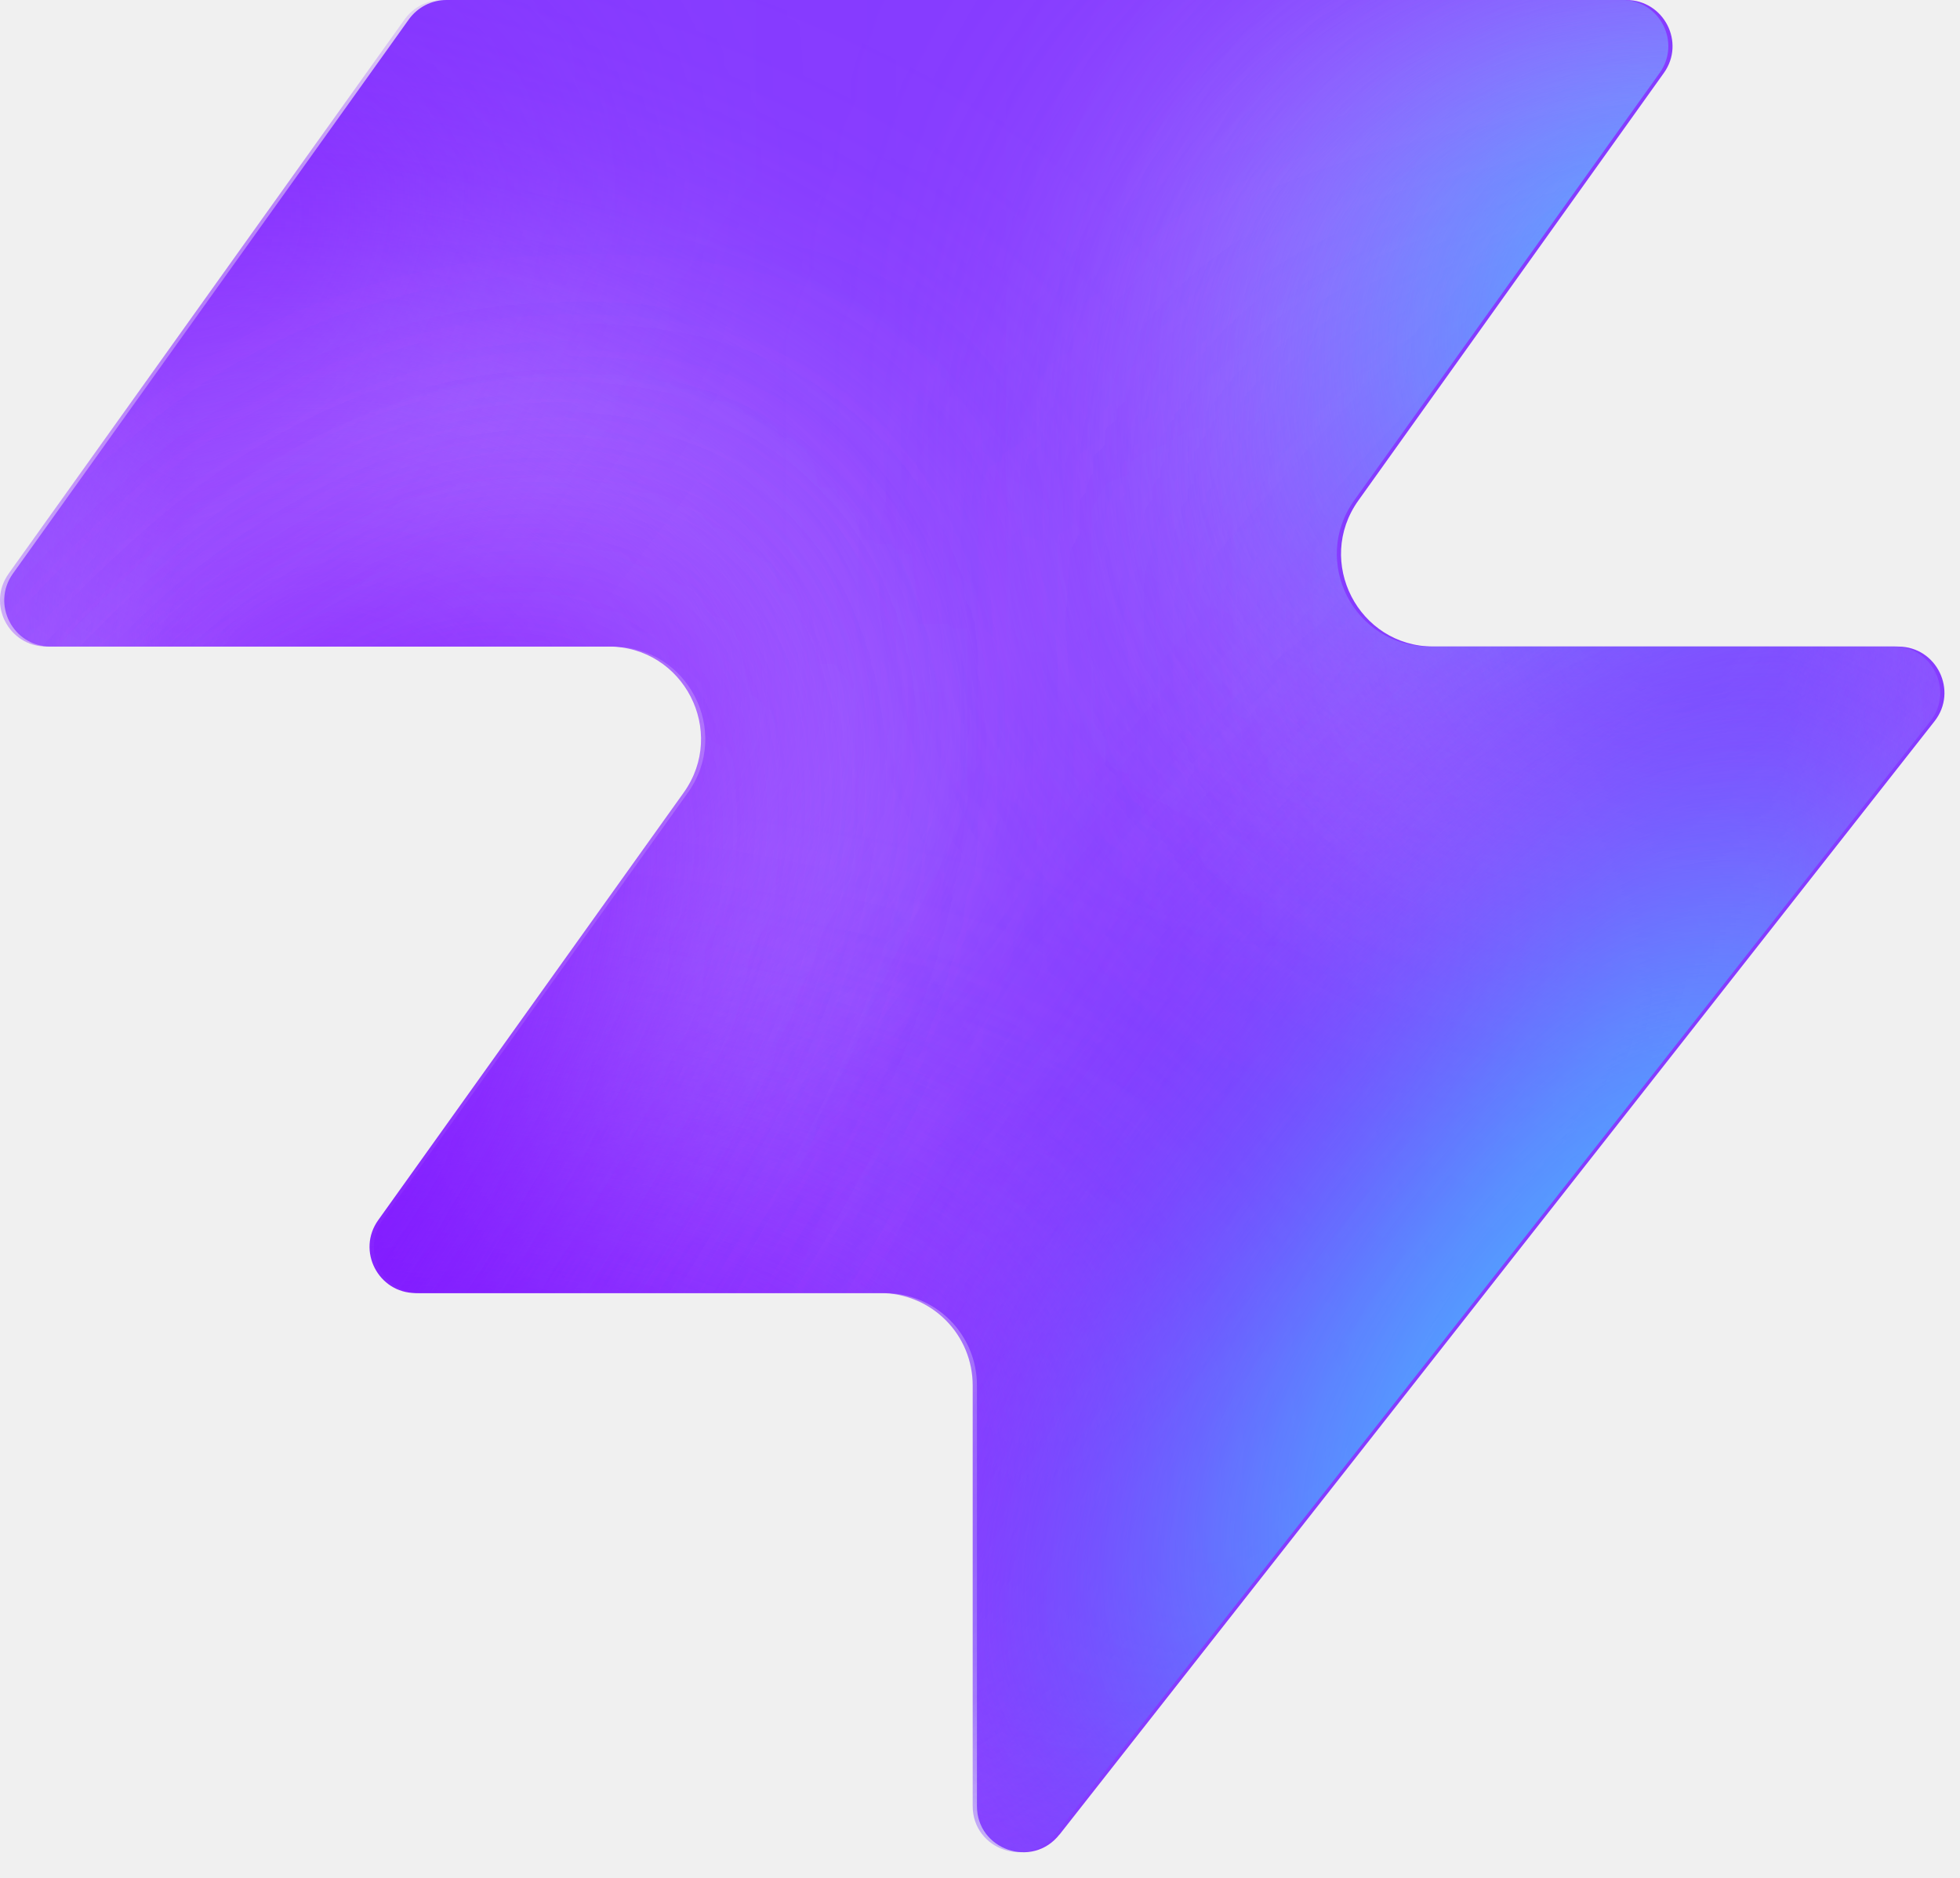
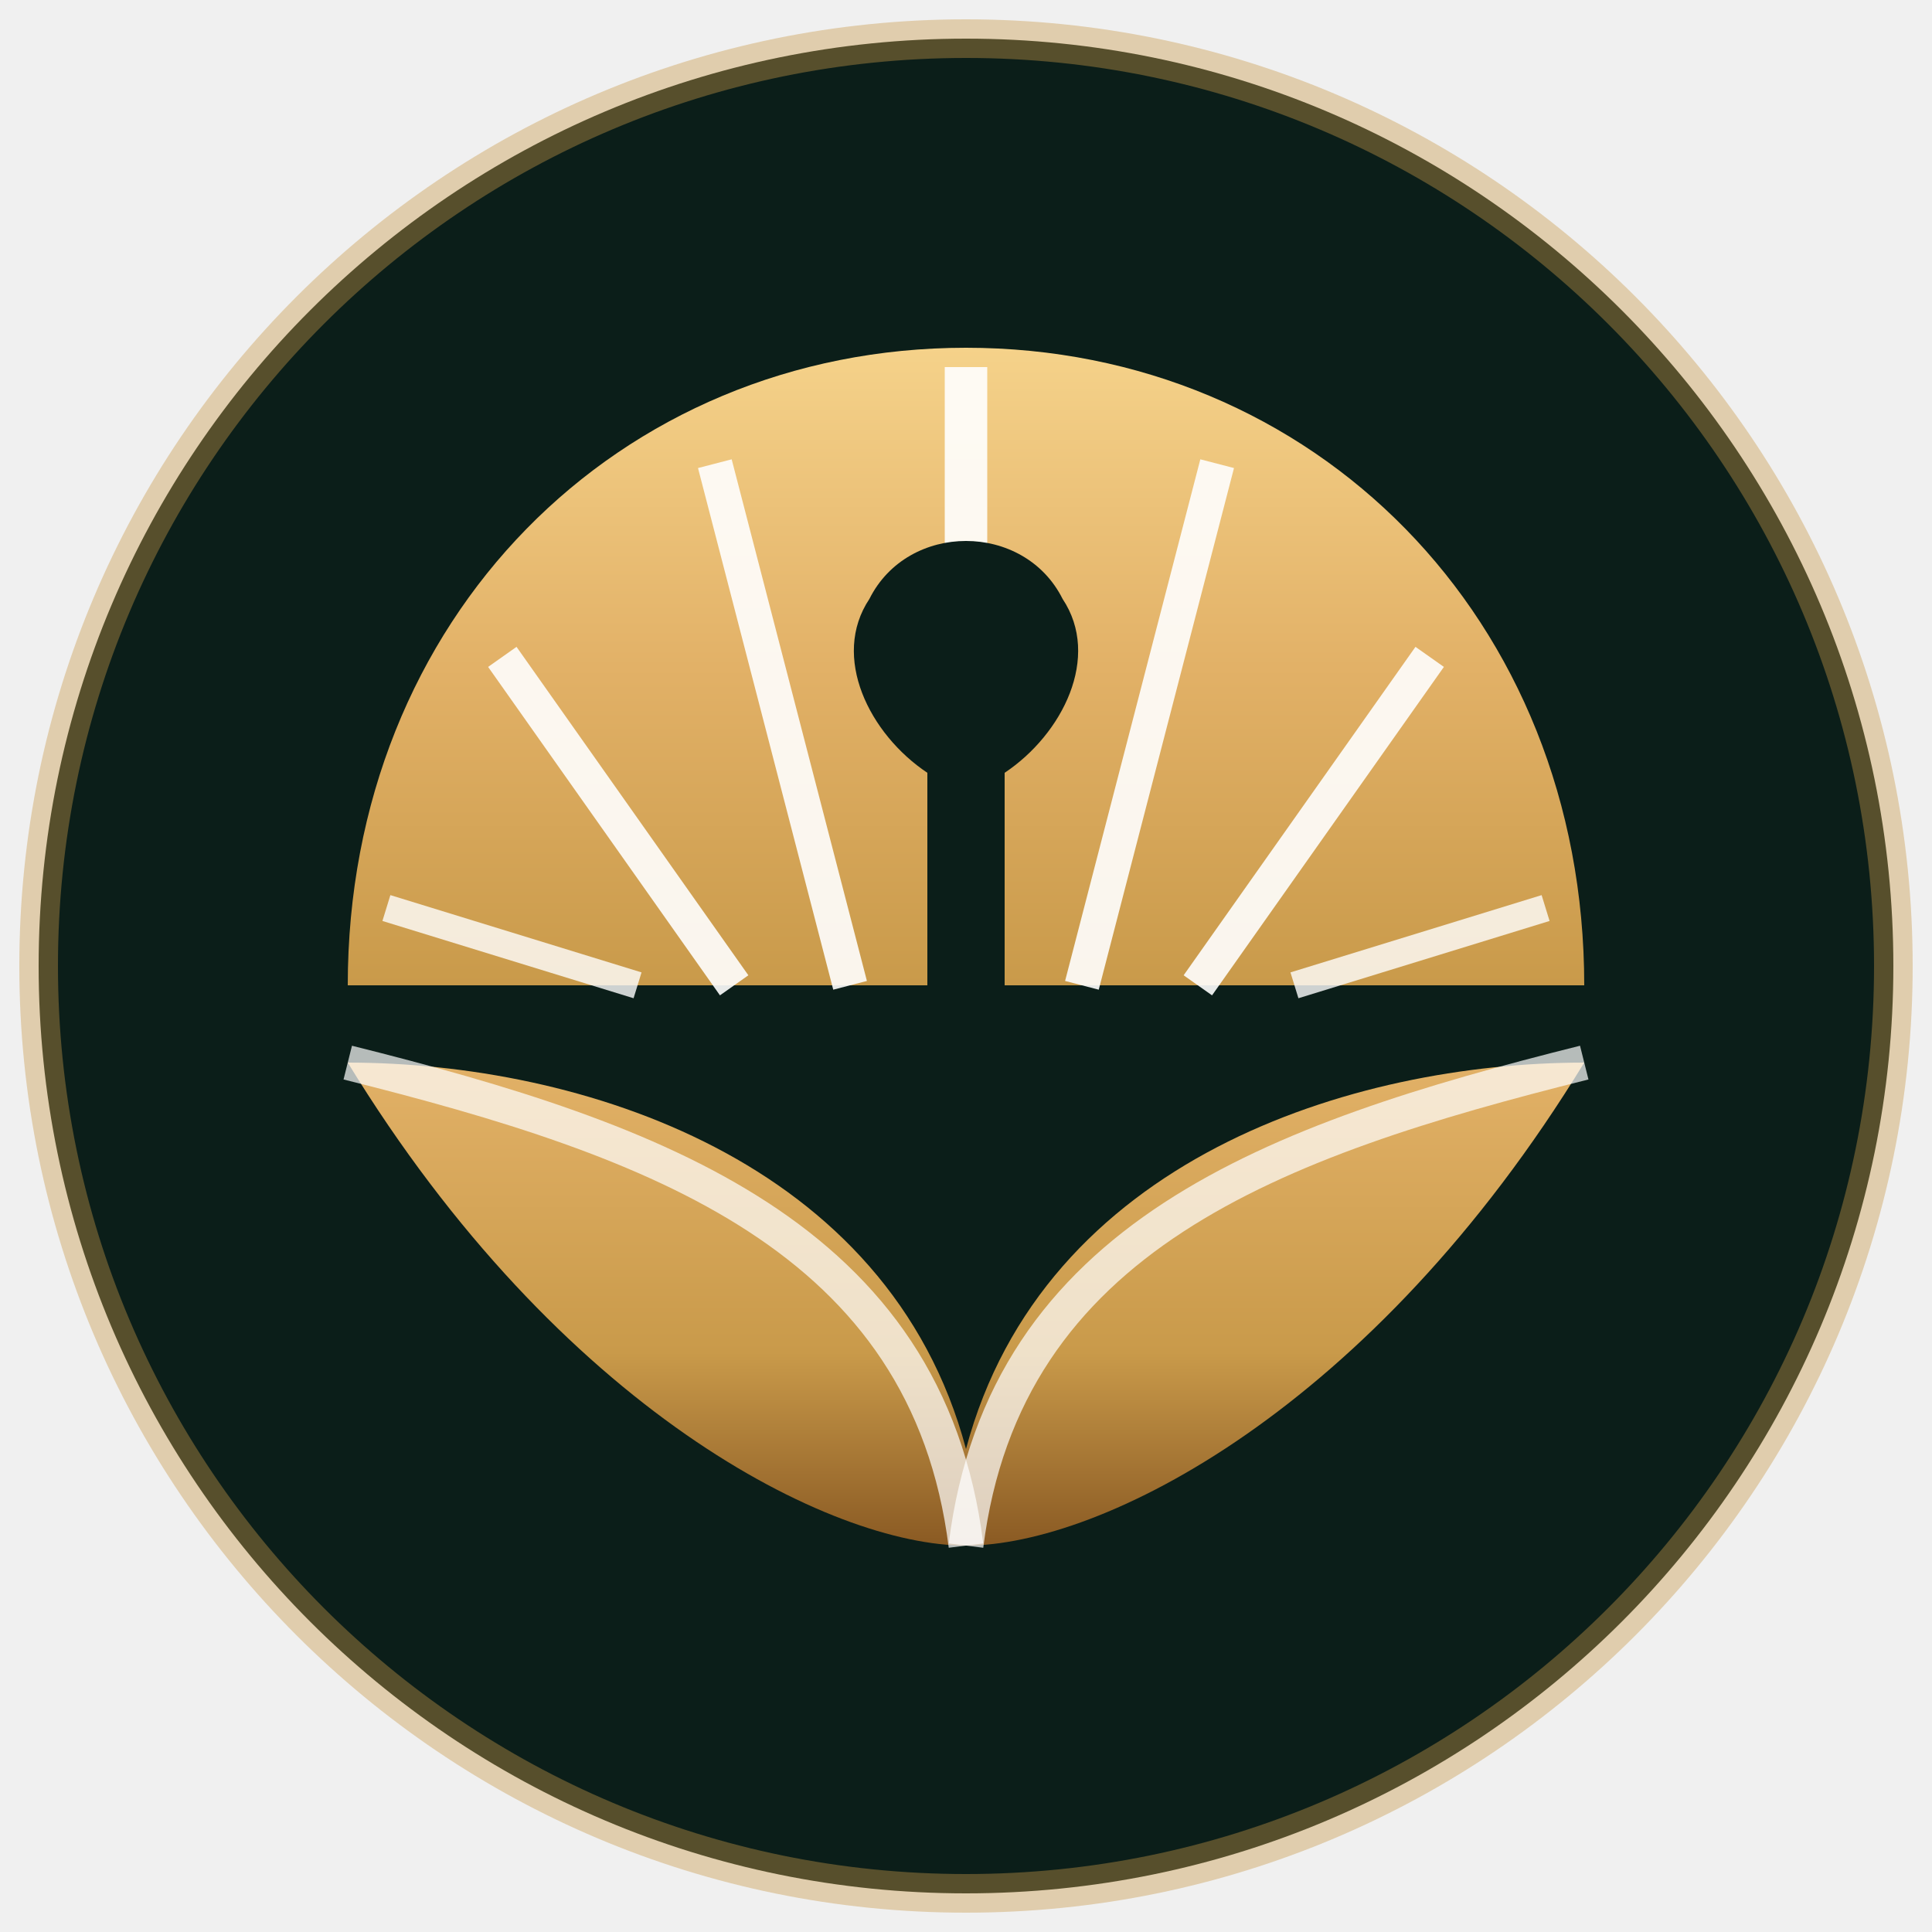
- <svg xmlns="http://www.w3.org/2000/svg" width="48" height="46" fill="none" viewBox="0 0 48 46">
-   <path fill="#863bff" d="M25.946 44.938c-.664.845-2.021.375-2.021-.698V33.937a2.26 2.26 0 0 0-2.262-2.262H10.287c-.92 0-1.456-1.04-.92-1.788l7.48-10.471c1.07-1.497 0-3.578-1.842-3.578H1.237c-.92 0-1.456-1.04-.92-1.788L10.013.474c.214-.297.556-.474.92-.474h28.894c.92 0 1.456 1.04.92 1.788l-7.48 10.471c-1.07 1.498 0 3.579 1.842 3.579h11.377c.943 0 1.473 1.088.89 1.83L25.947 44.94z" style="fill:#863bff;fill:color(display-p3 .525 .23 1);fill-opacity:1" />
-   <mask id="a" width="48" height="46" x="0" y="0" maskUnits="userSpaceOnUse" style="mask-type:alpha">
-     <path fill="#000" d="M25.842 44.938c-.664.844-2.021.375-2.021-.698V33.937a2.26 2.26 0 0 0-2.262-2.262H10.183c-.92 0-1.456-1.04-.92-1.788l7.48-10.471c1.07-1.498 0-3.579-1.842-3.579H1.133c-.92 0-1.456-1.04-.92-1.787L9.91.473c.214-.297.556-.474.92-.474h28.894c.92 0 1.456 1.04.92 1.788l-7.48 10.471c-1.07 1.498 0 3.578 1.842 3.578h11.377c.943 0 1.473 1.088.89 1.832L25.843 44.94z" style="fill:#000;fill-opacity:1" />
-   </mask>
-   <g mask="url(#a)">
-     <g filter="url(#b)">
-       <ellipse cx="5.508" cy="14.704" fill="#ede6ff" rx="5.508" ry="14.704" style="fill:#ede6ff;fill:color(display-p3 .927 .903 1);fill-opacity:1" transform="matrix(.00324 1 1 -.00324 -4.47 31.516)" />
-     </g>
-     <g filter="url(#c)">
-       <ellipse cx="10.399" cy="29.851" fill="#ede6ff" rx="10.399" ry="29.851" style="fill:#ede6ff;fill:color(display-p3 .927 .903 1);fill-opacity:1" transform="matrix(.00324 1 1 -.00324 -39.328 7.883)" />
-     </g>
-     <g filter="url(#d)">
-       <ellipse cx="5.508" cy="30.487" fill="#7e14ff" rx="5.508" ry="30.487" style="fill:#7e14ff;fill:color(display-p3 .492 .077 1);fill-opacity:1" transform="rotate(89.814 -25.913 -14.639)scale(1 -1)" />
-     </g>
-     <g filter="url(#e)">
-       <ellipse cx="5.508" cy="30.599" fill="#7e14ff" rx="5.508" ry="30.599" style="fill:#7e14ff;fill:color(display-p3 .492 .077 1);fill-opacity:1" transform="rotate(89.814 -32.644 -3.334)scale(1 -1)" />
-     </g>
-     <g filter="url(#f)">
-       <ellipse cx="5.508" cy="30.599" fill="#7e14ff" rx="5.508" ry="30.599" style="fill:#7e14ff;fill:color(display-p3 .492 .077 1);fill-opacity:1" transform="matrix(.00324 1 1 -.00324 -34.34 30.47)" />
-     </g>
-     <g filter="url(#g)">
-       <ellipse cx="14.072" cy="22.078" fill="#ede6ff" rx="14.072" ry="22.078" style="fill:#ede6ff;fill:color(display-p3 .927 .903 1);fill-opacity:1" transform="rotate(93.35 24.506 48.493)scale(-1 1)" />
-     </g>
-     <g filter="url(#h)">
-       <ellipse cx="3.47" cy="21.501" fill="#7e14ff" rx="3.47" ry="21.501" style="fill:#7e14ff;fill:color(display-p3 .492 .077 1);fill-opacity:1" transform="rotate(89.009 28.708 47.59)scale(-1 1)" />
-     </g>
-     <g filter="url(#i)">
-       <ellipse cx="3.47" cy="21.501" fill="#7e14ff" rx="3.47" ry="21.501" style="fill:#7e14ff;fill:color(display-p3 .492 .077 1);fill-opacity:1" transform="rotate(89.009 28.708 47.59)scale(-1 1)" />
-     </g>
-     <g filter="url(#j)">
-       <ellipse cx=".387" cy="8.972" fill="#7e14ff" rx="4.407" ry="29.108" style="fill:#7e14ff;fill:color(display-p3 .492 .077 1);fill-opacity:1" transform="rotate(39.51 .387 8.972)" />
-     </g>
-     <g filter="url(#k)">
-       <ellipse cx="47.523" cy="-6.092" fill="#7e14ff" rx="4.407" ry="29.108" style="fill:#7e14ff;fill:color(display-p3 .492 .077 1);fill-opacity:1" transform="rotate(37.892 47.523 -6.092)" />
-     </g>
-     <g filter="url(#l)">
-       <ellipse cx="41.412" cy="6.333" fill="#47bfff" rx="5.971" ry="9.665" style="fill:#47bfff;fill:color(display-p3 .28 .748 1);fill-opacity:1" transform="rotate(37.892 41.412 6.333)" />
-     </g>
-     <g filter="url(#m)">
-       <ellipse cx="-1.879" cy="38.332" fill="#7e14ff" rx="4.407" ry="29.108" style="fill:#7e14ff;fill:color(display-p3 .492 .077 1);fill-opacity:1" transform="rotate(37.892 -1.88 38.332)" />
-     </g>
-     <g filter="url(#n)">
-       <ellipse cx="-1.879" cy="38.332" fill="#7e14ff" rx="4.407" ry="29.108" style="fill:#7e14ff;fill:color(display-p3 .492 .077 1);fill-opacity:1" transform="rotate(37.892 -1.88 38.332)" />
-     </g>
-     <g filter="url(#o)">
-       <ellipse cx="35.651" cy="29.907" fill="#7e14ff" rx="4.407" ry="29.108" style="fill:#7e14ff;fill:color(display-p3 .492 .077 1);fill-opacity:1" transform="rotate(37.892 35.651 29.907)" />
-     </g>
-     <g filter="url(#p)">
-       <ellipse cx="38.418" cy="32.4" fill="#47bfff" rx="5.971" ry="15.297" style="fill:#47bfff;fill:color(display-p3 .28 .748 1);fill-opacity:1" transform="rotate(37.892 38.418 32.4)" />
-     </g>
-   </g>
+ <svg xmlns="http://www.w3.org/2000/svg" viewBox="0 0 100 100" fill="none">
+   <circle cx="50" cy="50" r="48" fill="#0B1E19" stroke="#C99A4A" stroke-width="2" stroke-opacity="0.4" />
+   <path d="M50 18 C32 18 18 32 18 51 L82 51 C82 32 68 18 50 18 Z" fill="url(#goldSunGradFav)" />
+   <path d="M50 19 L50 51" stroke="#FFFFFF" stroke-width="2.2" stroke-opacity="0.9" />
+   <path d="M37 24 L44 51" stroke="#FFFFFF" stroke-width="1.8" stroke-opacity="0.9" />
+   <path d="M63 24 L56 51" stroke="#FFFFFF" stroke-width="1.8" stroke-opacity="0.9" />
+   <path d="M26 34 L38 51" stroke="#FFFFFF" stroke-width="1.8" stroke-opacity="0.9" />
+   <path d="M74 34 L62 51" stroke="#FFFFFF" stroke-width="1.8" stroke-opacity="0.9" />
+   <path d="M20 47 L33 51" stroke="#FFFFFF" stroke-width="1.4" stroke-opacity="0.8" />
+   <path d="M80 47 L67 51" stroke="#FFFFFF" stroke-width="1.4" stroke-opacity="0.8" />
+   <path d="M48 51 L48 40 C45 38 43 34 45 31 C47 27 53 27 55 31 C57 34 55 38 52 40 L52 51 Z" fill="#0B1E19" />
+   <path d="M18 55 C30 55 46 60 50 75 C54 60 70 55 82 55 C71 73 57 80 50 80 C43 80 29 73 18 55 Z" fill="url(#goldBaseGradFav)" />
+   <path d="M18 55 C34 59 48 64 50 80" stroke="#FFFFFF" stroke-width="1.8" stroke-opacity="0.7" />
+   <path d="M82 55 C66 59 52 64 50 80" stroke="#FFFFFF" stroke-width="1.8" stroke-opacity="0.7" />
  <defs>
-     <filter id="b" width="60.045" height="41.654" x="-19.77" y="16.149" color-interpolation-filters="sRGB" filterUnits="userSpaceOnUse">
-       <feFlood flood-opacity="0" result="BackgroundImageFix" />
-       <feBlend in="SourceGraphic" in2="BackgroundImageFix" result="shape" />
-       <feGaussianBlur result="effect1_foregroundBlur_2002_17158" stdDeviation="7.659" />
-     </filter>
-     <filter id="c" width="90.34" height="51.437" x="-54.613" y="-7.533" color-interpolation-filters="sRGB" filterUnits="userSpaceOnUse">
-       <feFlood flood-opacity="0" result="BackgroundImageFix" />
-       <feBlend in="SourceGraphic" in2="BackgroundImageFix" result="shape" />
-       <feGaussianBlur result="effect1_foregroundBlur_2002_17158" stdDeviation="7.659" />
-     </filter>
-     <filter id="d" width="79.355" height="29.4" x="-49.64" y="2.03" color-interpolation-filters="sRGB" filterUnits="userSpaceOnUse">
-       <feFlood flood-opacity="0" result="BackgroundImageFix" />
-       <feBlend in="SourceGraphic" in2="BackgroundImageFix" result="shape" />
-       <feGaussianBlur result="effect1_foregroundBlur_2002_17158" stdDeviation="4.596" />
-     </filter>
-     <filter id="e" width="79.579" height="29.4" x="-45.045" y="20.029" color-interpolation-filters="sRGB" filterUnits="userSpaceOnUse">
-       <feFlood flood-opacity="0" result="BackgroundImageFix" />
-       <feBlend in="SourceGraphic" in2="BackgroundImageFix" result="shape" />
-       <feGaussianBlur result="effect1_foregroundBlur_2002_17158" stdDeviation="4.596" />
-     </filter>
-     <filter id="f" width="79.579" height="29.4" x="-43.513" y="21.178" color-interpolation-filters="sRGB" filterUnits="userSpaceOnUse">
-       <feFlood flood-opacity="0" result="BackgroundImageFix" />
-       <feBlend in="SourceGraphic" in2="BackgroundImageFix" result="shape" />
-       <feGaussianBlur result="effect1_foregroundBlur_2002_17158" stdDeviation="4.596" />
-     </filter>
-     <filter id="g" width="74.749" height="58.852" x="15.756" y="-17.901" color-interpolation-filters="sRGB" filterUnits="userSpaceOnUse">
-       <feFlood flood-opacity="0" result="BackgroundImageFix" />
-       <feBlend in="SourceGraphic" in2="BackgroundImageFix" result="shape" />
-       <feGaussianBlur result="effect1_foregroundBlur_2002_17158" stdDeviation="7.659" />
-     </filter>
-     <filter id="h" width="61.377" height="25.362" x="23.548" y="2.284" color-interpolation-filters="sRGB" filterUnits="userSpaceOnUse">
-       <feFlood flood-opacity="0" result="BackgroundImageFix" />
-       <feBlend in="SourceGraphic" in2="BackgroundImageFix" result="shape" />
-       <feGaussianBlur result="effect1_foregroundBlur_2002_17158" stdDeviation="4.596" />
-     </filter>
-     <filter id="i" width="61.377" height="25.362" x="23.548" y="2.284" color-interpolation-filters="sRGB" filterUnits="userSpaceOnUse">
-       <feFlood flood-opacity="0" result="BackgroundImageFix" />
-       <feBlend in="SourceGraphic" in2="BackgroundImageFix" result="shape" />
-       <feGaussianBlur result="effect1_foregroundBlur_2002_17158" stdDeviation="4.596" />
-     </filter>
-     <filter id="j" width="56.045" height="63.649" x="-27.636" y="-22.853" color-interpolation-filters="sRGB" filterUnits="userSpaceOnUse">
-       <feFlood flood-opacity="0" result="BackgroundImageFix" />
-       <feBlend in="SourceGraphic" in2="BackgroundImageFix" result="shape" />
-       <feGaussianBlur result="effect1_foregroundBlur_2002_17158" stdDeviation="4.596" />
-     </filter>
-     <filter id="k" width="54.814" height="64.646" x="20.116" y="-38.415" color-interpolation-filters="sRGB" filterUnits="userSpaceOnUse">
-       <feFlood flood-opacity="0" result="BackgroundImageFix" />
-       <feBlend in="SourceGraphic" in2="BackgroundImageFix" result="shape" />
-       <feGaussianBlur result="effect1_foregroundBlur_2002_17158" stdDeviation="4.596" />
-     </filter>
-     <filter id="l" width="33.541" height="35.313" x="24.641" y="-11.323" color-interpolation-filters="sRGB" filterUnits="userSpaceOnUse">
-       <feFlood flood-opacity="0" result="BackgroundImageFix" />
-       <feBlend in="SourceGraphic" in2="BackgroundImageFix" result="shape" />
-       <feGaussianBlur result="effect1_foregroundBlur_2002_17158" stdDeviation="4.596" />
-     </filter>
-     <filter id="m" width="54.814" height="64.646" x="-29.286" y="6.009" color-interpolation-filters="sRGB" filterUnits="userSpaceOnUse">
-       <feFlood flood-opacity="0" result="BackgroundImageFix" />
-       <feBlend in="SourceGraphic" in2="BackgroundImageFix" result="shape" />
-       <feGaussianBlur result="effect1_foregroundBlur_2002_17158" stdDeviation="4.596" />
-     </filter>
-     <filter id="n" width="54.814" height="64.646" x="-29.286" y="6.009" color-interpolation-filters="sRGB" filterUnits="userSpaceOnUse">
-       <feFlood flood-opacity="0" result="BackgroundImageFix" />
-       <feBlend in="SourceGraphic" in2="BackgroundImageFix" result="shape" />
-       <feGaussianBlur result="effect1_foregroundBlur_2002_17158" stdDeviation="4.596" />
-     </filter>
-     <filter id="o" width="54.814" height="64.646" x="8.244" y="-2.416" color-interpolation-filters="sRGB" filterUnits="userSpaceOnUse">
-       <feFlood flood-opacity="0" result="BackgroundImageFix" />
-       <feBlend in="SourceGraphic" in2="BackgroundImageFix" result="shape" />
-       <feGaussianBlur result="effect1_foregroundBlur_2002_17158" stdDeviation="4.596" />
-     </filter>
-     <filter id="p" width="39.409" height="43.623" x="18.713" y="10.588" color-interpolation-filters="sRGB" filterUnits="userSpaceOnUse">
-       <feFlood flood-opacity="0" result="BackgroundImageFix" />
-       <feBlend in="SourceGraphic" in2="BackgroundImageFix" result="shape" />
-       <feGaussianBlur result="effect1_foregroundBlur_2002_17158" stdDeviation="4.596" />
-     </filter>
+     <linearGradient id="goldSunGradFav" x1="50" y1="18" x2="50" y2="51" gradientUnits="userSpaceOnUse">
+       <stop stop-color="#F5D28A" />
+       <stop offset="0.5" stop-color="#E2B167" />
+       <stop offset="1" stop-color="#C99A4A" />
+     </linearGradient>
+     <linearGradient id="goldBaseGradFav" x1="50" y1="55" x2="50" y2="80" gradientUnits="userSpaceOnUse">
+       <stop stop-color="#E2B167" />
+       <stop offset="0.6" stop-color="#C99A4A" />
+       <stop offset="1" stop-color="#8A5A23" />
+     </linearGradient>
  </defs>
</svg>
